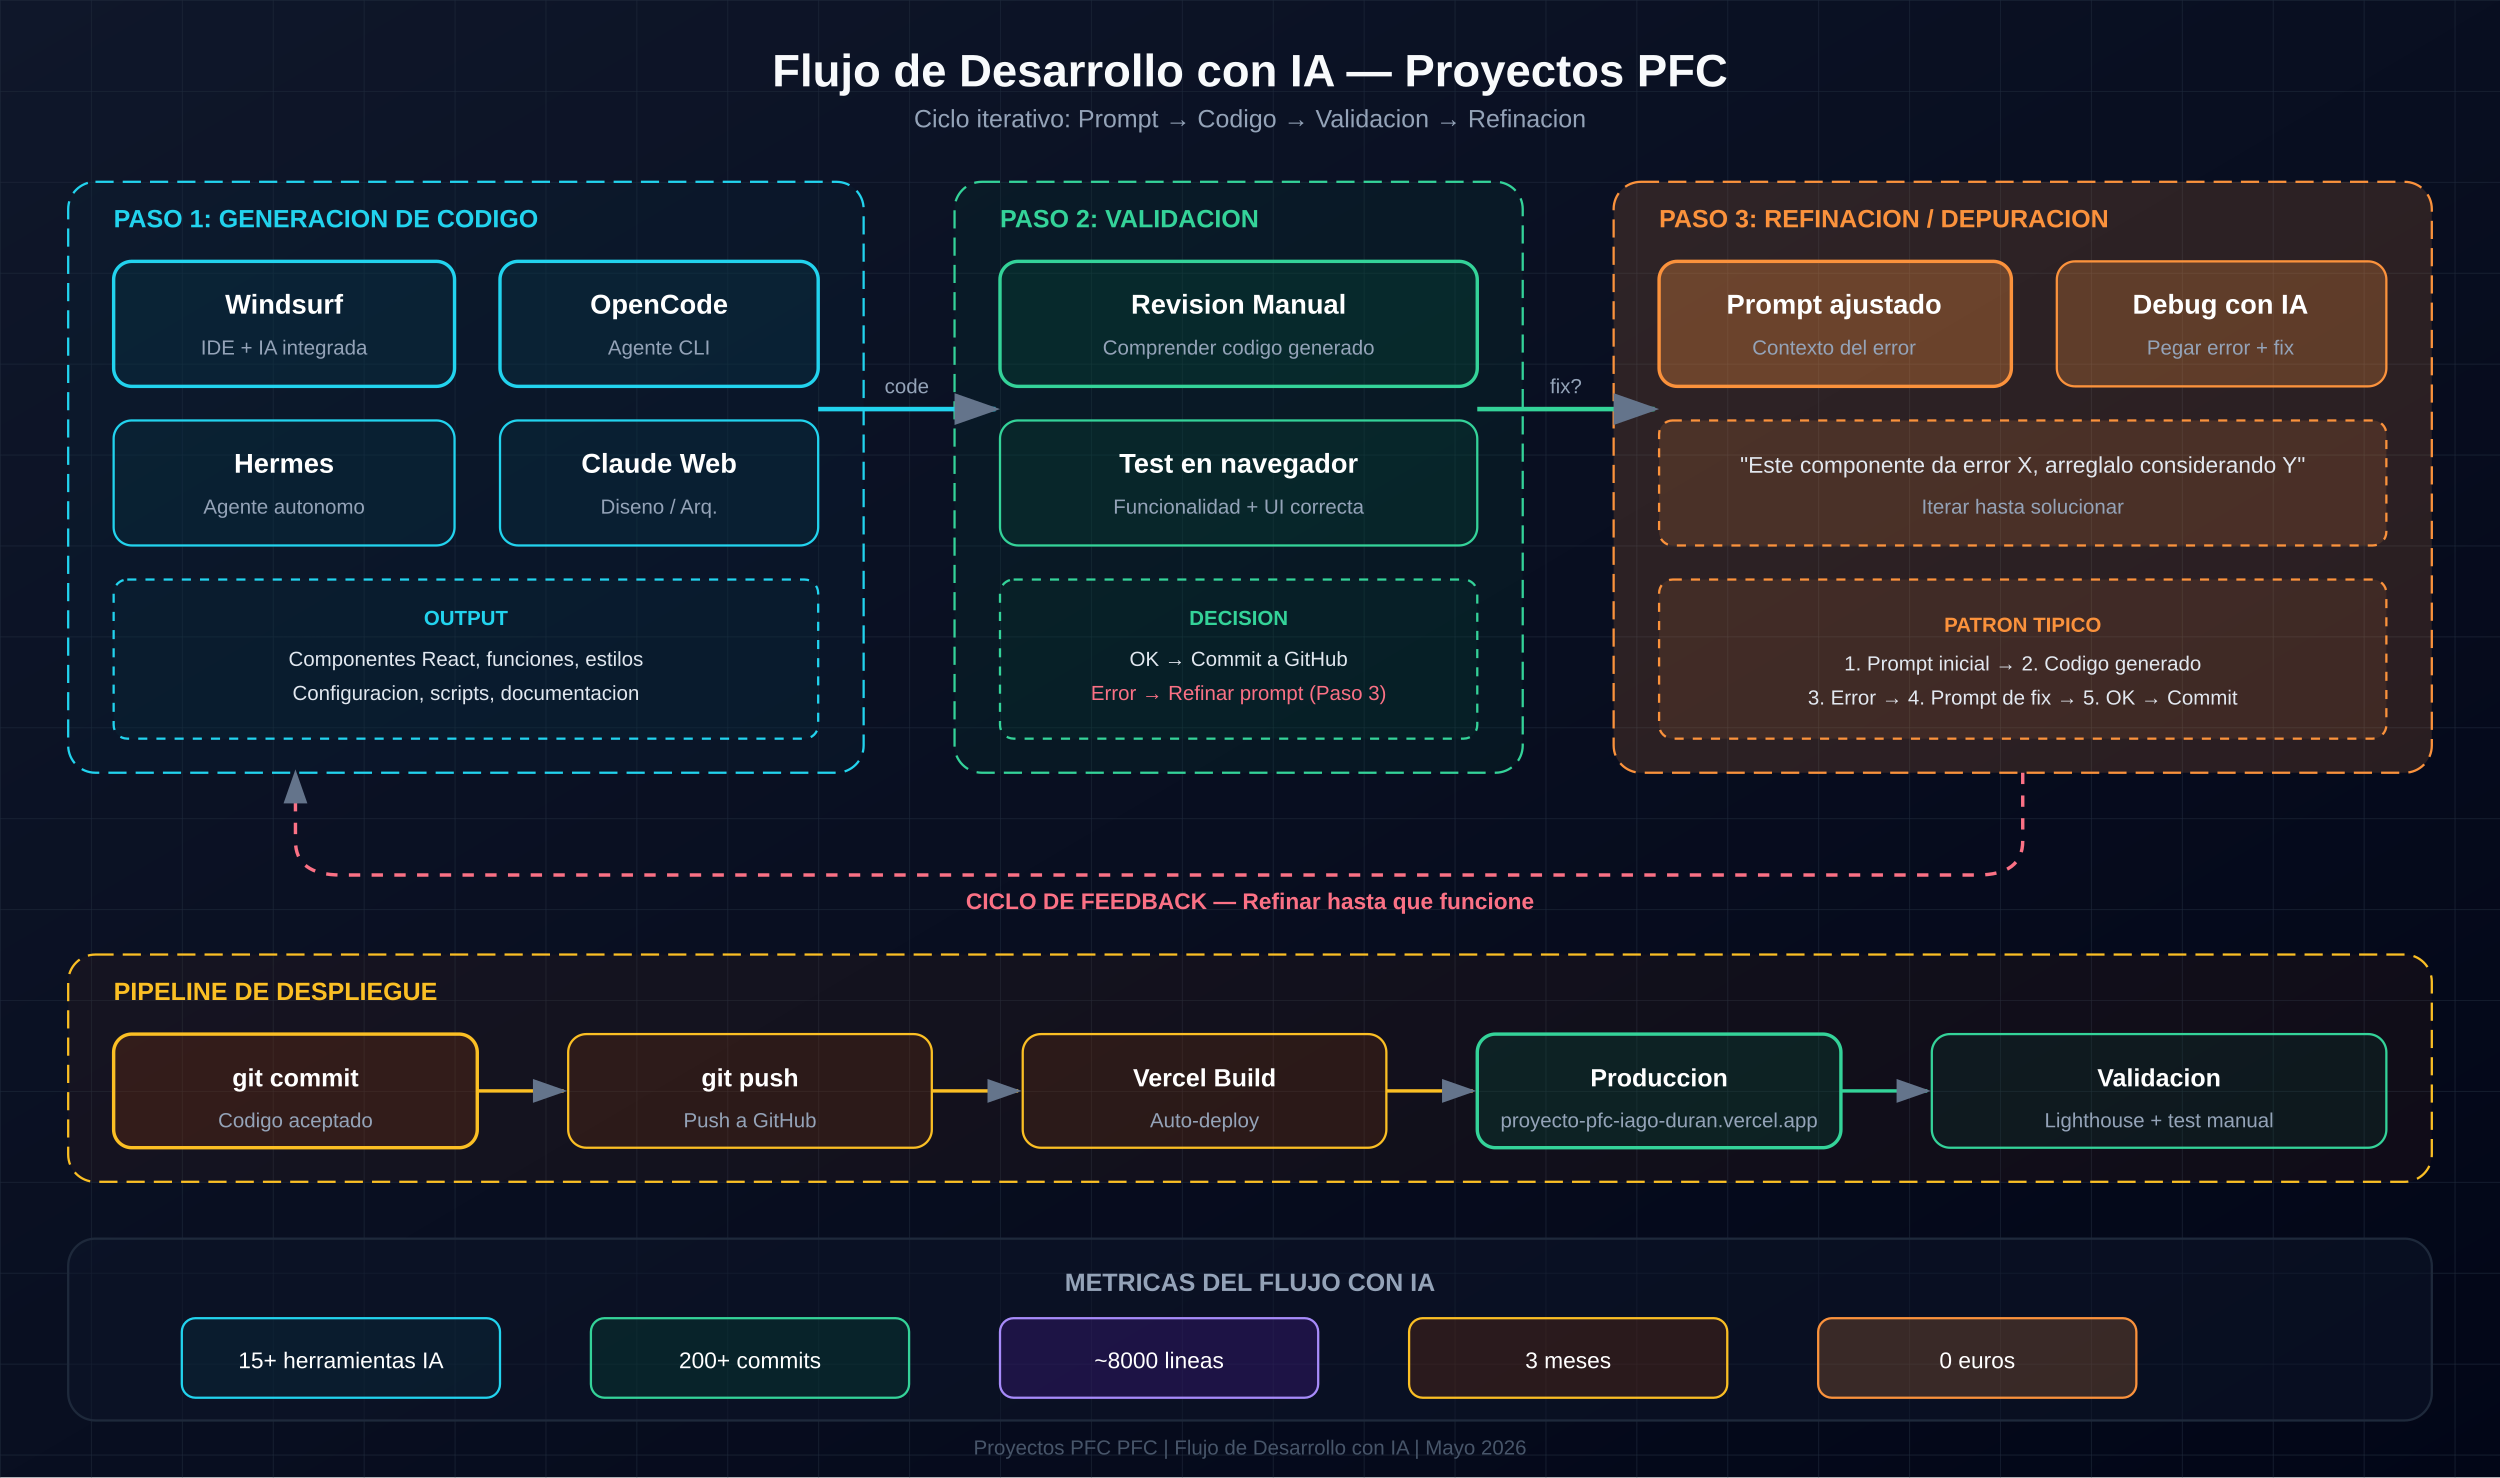
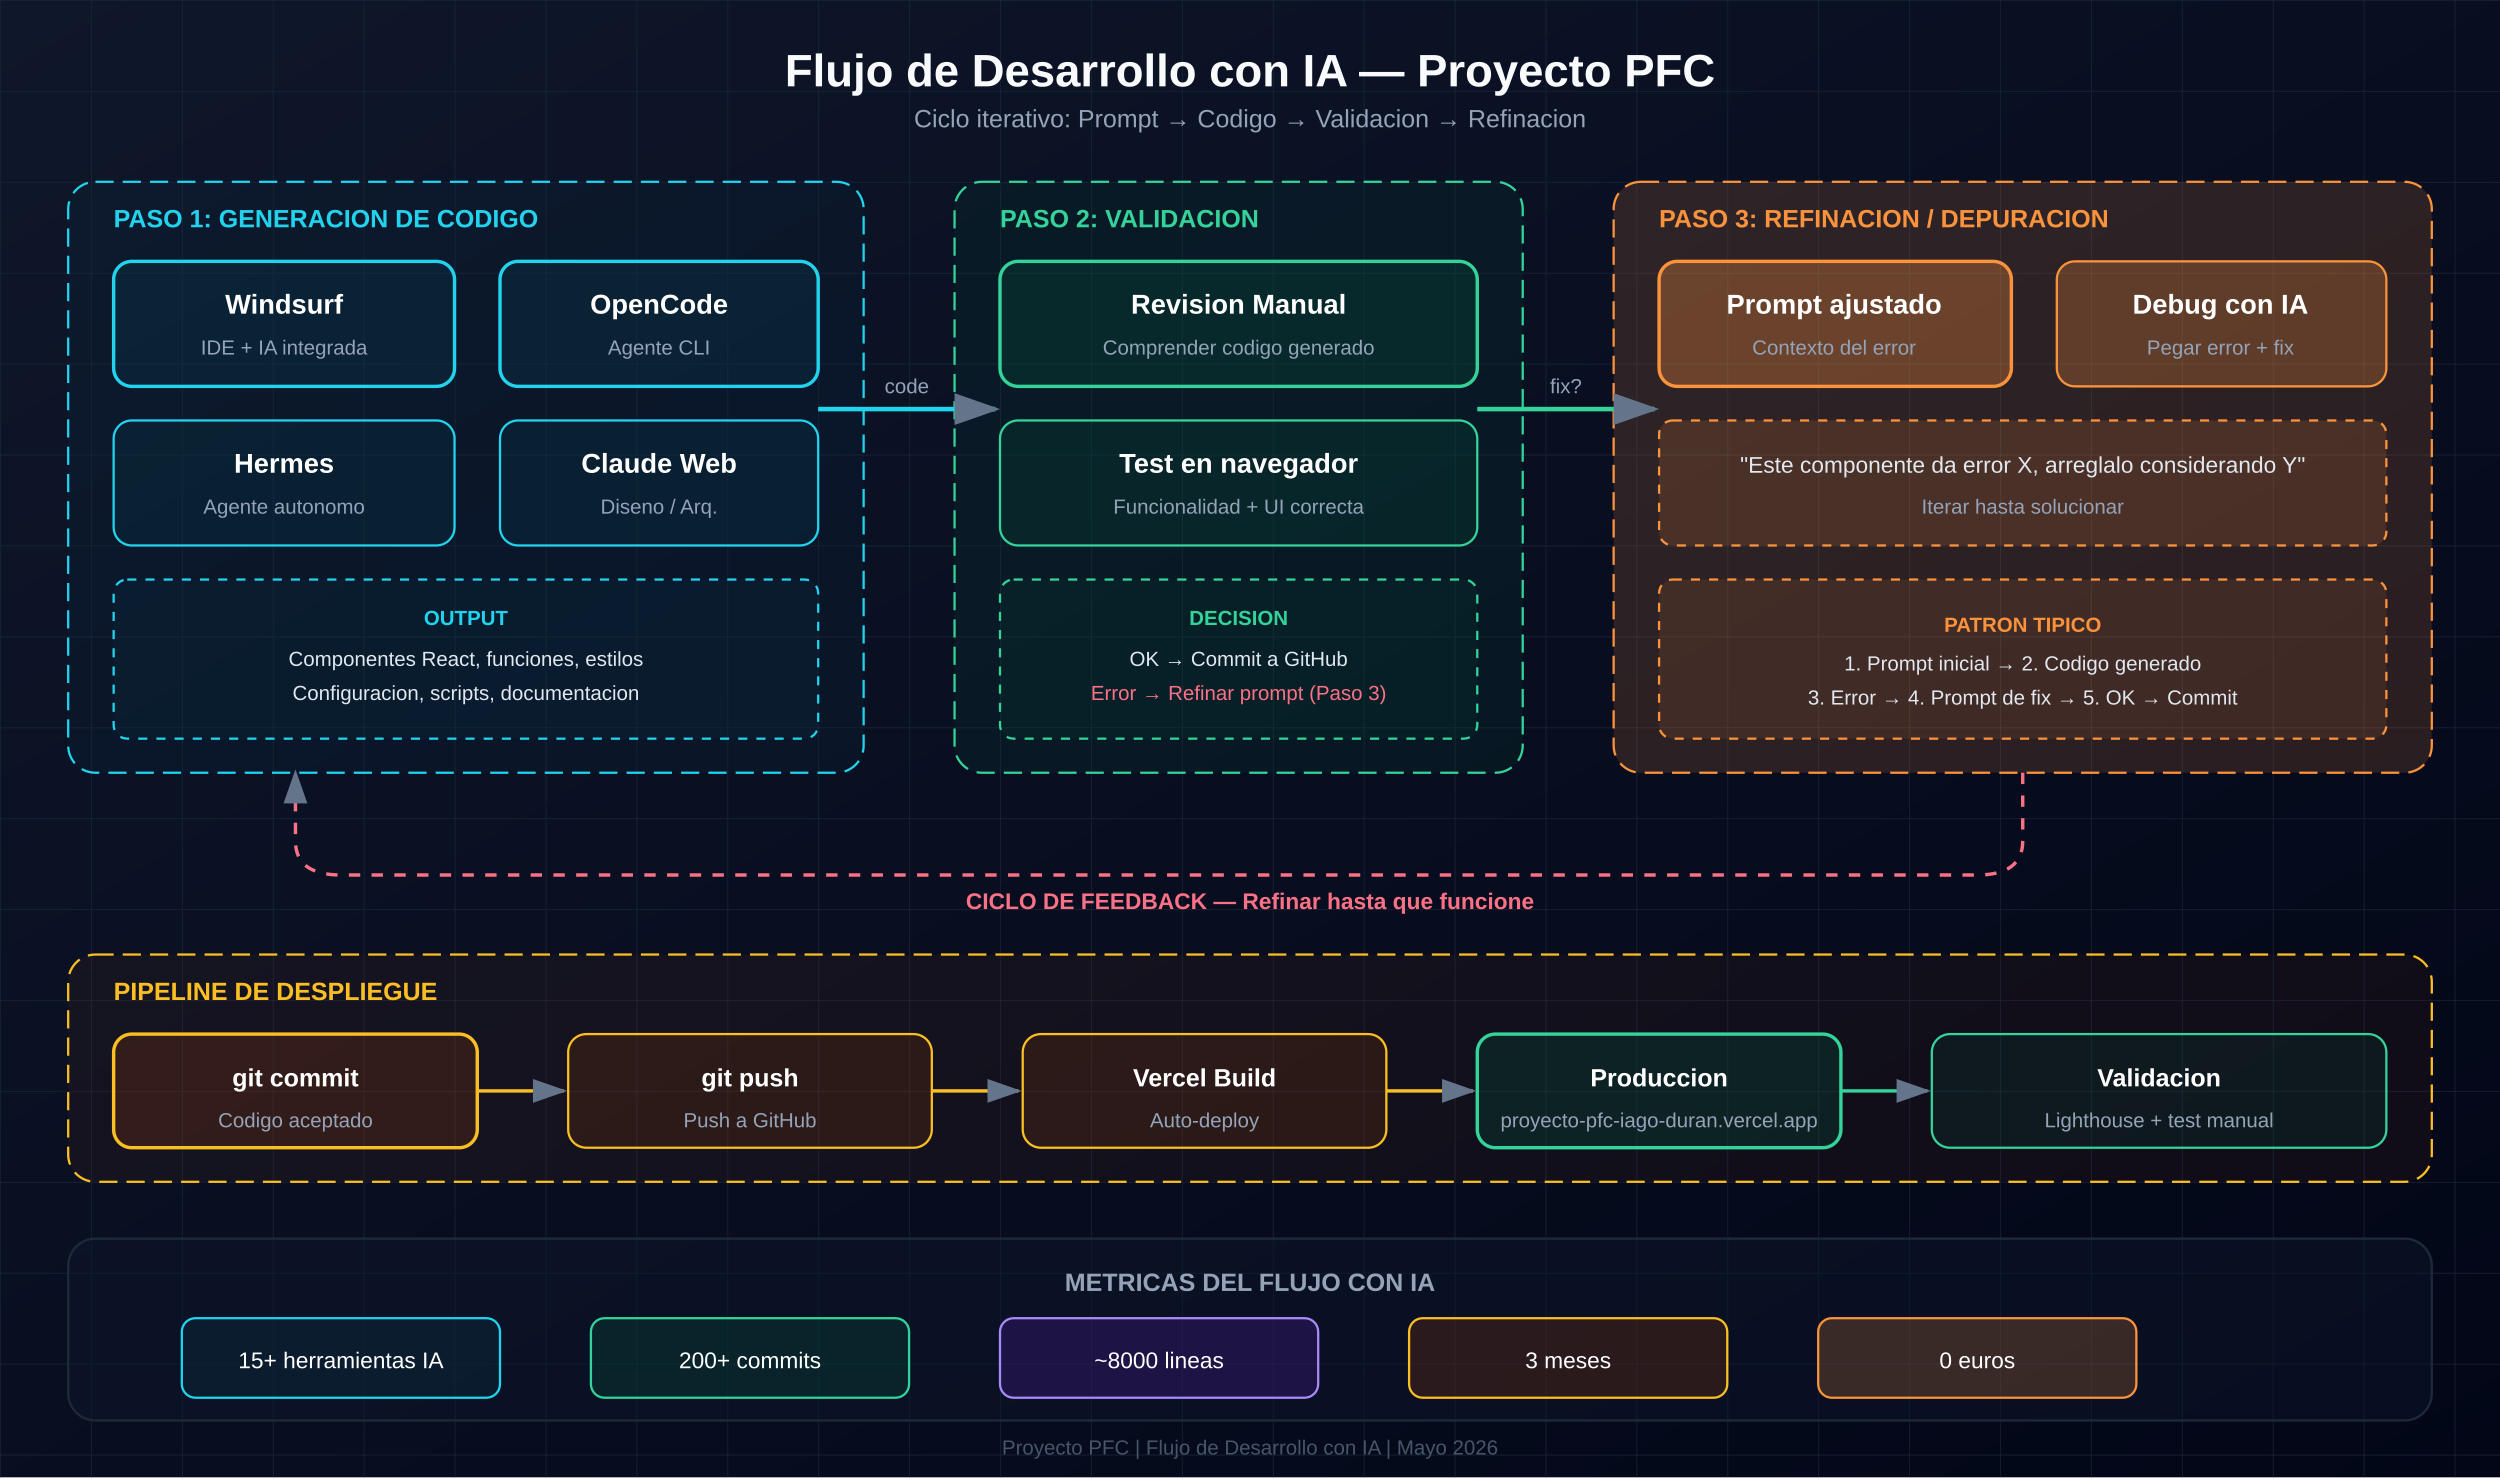
<svg xmlns="http://www.w3.org/2000/svg" viewBox="0 0 1100 650" font-family="'Segoe UI', Arial, sans-serif">
  <defs>
    <marker id="arrow" markerWidth="10" markerHeight="7" refX="9" refY="3.5" orient="auto">
      <polygon points="0 0, 10 3.5, 0 7" fill="#64748b" />
    </marker>
    <linearGradient id="bg" x1="0%" y1="0%" x2="100%" y2="100%">
      <stop offset="0%" style="stop-color:#0f172a" />
      <stop offset="100%" style="stop-color:#020617" />
    </linearGradient>
    <pattern id="grid" width="40" height="40" patternUnits="userSpaceOnUse">
      <path d="M 40 0 L 0 0 0 40" fill="none" stroke="#1e293b" stroke-width="0.5" />
    </pattern>
  </defs>
  <rect width="1100" height="650" fill="url(#bg)" />
  <rect width="1100" height="650" fill="url(#grid)" />
-   <text x="550" y="38" fill="#f8fafc" font-size="20" font-weight="700" text-anchor="middle">Flujo de Desarrollo con IA — Proyectos PFC</text>
+   <text x="550" y="38" fill="#f8fafc" font-size="20" font-weight="700" text-anchor="middle">Flujo de Desarrollo con IA — Proyecto PFC</text>
  <text x="550" y="56" fill="#94a3b8" font-size="11" text-anchor="middle">Ciclo iterativo: Prompt → Codigo → Validacion → Refinacion</text>
  <rect x="30" y="80" width="350" height="260" rx="12" fill="rgba(8, 51, 68, 0.15)" stroke="#22d3ee" stroke-width="1" stroke-dasharray="8,4" />
  <text x="50" y="100" fill="#22d3ee" font-size="11" font-weight="600">PASO 1: GENERACION DE CODIGO</text>
  <rect x="50" y="115" width="150" height="55" rx="8" fill="rgba(8, 51, 68, 0.4)" stroke="#22d3ee" stroke-width="1.5" />
  <text x="125" y="138" fill="white" font-size="12" font-weight="600" text-anchor="middle">Windsurf</text>
  <text x="125" y="156" fill="#94a3b8" font-size="9" text-anchor="middle">IDE + IA integrada</text>
  <rect x="220" y="115" width="140" height="55" rx="8" fill="rgba(8, 51, 68, 0.4)" stroke="#22d3ee" stroke-width="1.5" />
  <text x="290" y="138" fill="white" font-size="12" font-weight="600" text-anchor="middle">OpenCode</text>
  <text x="290" y="156" fill="#94a3b8" font-size="9" text-anchor="middle">Agente CLI</text>
  <rect x="50" y="185" width="150" height="55" rx="8" fill="rgba(8, 51, 68, 0.35)" stroke="#22d3ee" stroke-width="1" />
  <text x="125" y="208" fill="white" font-size="12" font-weight="600" text-anchor="middle">Hermes</text>
  <text x="125" y="226" fill="#94a3b8" font-size="9" text-anchor="middle">Agente autonomo</text>
  <rect x="220" y="185" width="140" height="55" rx="8" fill="rgba(8, 51, 68, 0.35)" stroke="#22d3ee" stroke-width="1" />
  <text x="290" y="208" fill="white" font-size="12" font-weight="600" text-anchor="middle">Claude Web</text>
  <text x="290" y="226" fill="#94a3b8" font-size="9" text-anchor="middle">Diseno / Arq.</text>
  <rect x="50" y="255" width="310" height="70" rx="6" fill="rgba(8, 51, 68, 0.2)" stroke="#22d3ee" stroke-width="1" stroke-dasharray="4,4" />
  <text x="205" y="275" fill="#22d3ee" font-size="9" font-weight="600" text-anchor="middle">OUTPUT</text>
  <text x="205" y="293" fill="#e2e8f0" font-size="9" text-anchor="middle">Componentes React, funciones, estilos</text>
  <text x="205" y="308" fill="#e2e8f0" font-size="9" text-anchor="middle">Configuracion, scripts, documentacion</text>
  <rect x="420" y="80" width="250" height="260" rx="12" fill="rgba(6, 78, 59, 0.15)" stroke="#34d399" stroke-width="1" stroke-dasharray="8,4" />
  <text x="440" y="100" fill="#34d399" font-size="11" font-weight="600">PASO 2: VALIDACION</text>
  <rect x="440" y="115" width="210" height="55" rx="8" fill="rgba(6, 78, 59, 0.3)" stroke="#34d399" stroke-width="1.5" />
  <text x="545" y="138" fill="white" font-size="12" font-weight="600" text-anchor="middle">Revision Manual</text>
  <text x="545" y="156" fill="#94a3b8" font-size="9" text-anchor="middle">Comprender codigo generado</text>
  <rect x="440" y="185" width="210" height="55" rx="8" fill="rgba(6, 78, 59, 0.25)" stroke="#34d399" stroke-width="1" />
  <text x="545" y="208" fill="white" font-size="12" font-weight="600" text-anchor="middle">Test en navegador</text>
  <text x="545" y="226" fill="#94a3b8" font-size="9" text-anchor="middle">Funcionalidad + UI correcta</text>
  <rect x="440" y="255" width="210" height="70" rx="6" fill="rgba(6, 78, 59, 0.15)" stroke="#34d399" stroke-width="1" stroke-dasharray="4,4" />
  <text x="545" y="275" fill="#34d399" font-size="9" font-weight="600" text-anchor="middle">DECISION</text>
  <text x="545" y="293" fill="#e2e8f0" font-size="9" text-anchor="middle">OK → Commit a GitHub</text>
  <text x="545" y="308" fill="#fb7185" font-size="9" text-anchor="middle">Error → Refinar prompt (Paso 3)</text>
  <rect x="710" y="80" width="360" height="260" rx="12" fill="rgba(251, 146, 60, 0.15)" stroke="#fb923c" stroke-width="1" stroke-dasharray="8,4" />
  <text x="730" y="100" fill="#fb923c" font-size="11" font-weight="600">PASO 3: REFINACION / DEPURACION</text>
  <rect x="730" y="115" width="155" height="55" rx="8" fill="rgba(251, 146, 60, 0.3)" stroke="#fb923c" stroke-width="1.5" />
  <text x="807" y="138" fill="white" font-size="12" font-weight="600" text-anchor="middle">Prompt ajustado</text>
  <text x="807" y="156" fill="#94a3b8" font-size="9" text-anchor="middle">Contexto del error</text>
  <rect x="905" y="115" width="145" height="55" rx="8" fill="rgba(251, 146, 60, 0.25)" stroke="#fb923c" stroke-width="1" />
  <text x="977" y="138" fill="white" font-size="12" font-weight="600" text-anchor="middle">Debug con IA</text>
  <text x="977" y="156" fill="#94a3b8" font-size="9" text-anchor="middle">Pegar error + fix</text>
  <rect x="730" y="185" width="320" height="55" rx="6" fill="rgba(251, 146, 60, 0.15)" stroke="#fb923c" stroke-width="1" stroke-dasharray="4,4" />
  <text x="890" y="208" fill="#e2e8f0" font-size="10" text-anchor="middle">"Este componente da error X, arreglalo considerando Y"</text>
  <text x="890" y="226" fill="#94a3b8" font-size="9" text-anchor="middle">Iterar hasta solucionar</text>
  <rect x="730" y="255" width="320" height="70" rx="6" fill="rgba(251, 146, 60, 0.1)" stroke="#fb923c" stroke-width="1" stroke-dasharray="4,4" />
  <text x="890" y="278" fill="#fb923c" font-size="9" font-weight="600" text-anchor="middle">PATRON TIPICO</text>
  <text x="890" y="295" fill="#e2e8f0" font-size="9" text-anchor="middle">1. Prompt inicial → 2. Codigo generado</text>
  <text x="890" y="310" fill="#e2e8f0" font-size="9" text-anchor="middle">3. Error → 4. Prompt de fix → 5. OK → Commit</text>
  <line x1="360" y1="180" x2="438" y2="180" stroke="#22d3ee" stroke-width="2" marker-end="url(#arrow)" />
  <text x="399" y="173" fill="#94a3b8" font-size="9" text-anchor="middle">code</text>
  <line x1="650" y1="180" x2="728" y2="180" stroke="#34d399" stroke-width="2" marker-end="url(#arrow)" />
  <text x="689" y="173" fill="#94a3b8" font-size="9" text-anchor="middle">fix?</text>
  <path d="M 890 340 L 890 370 Q 890 385 870 385 L 150 385 Q 130 385 130 370 L 130 340" fill="none" stroke="#fb7185" stroke-width="1.5" stroke-dasharray="5,5" marker-end="url(#arrow)" />
  <text x="550" y="400" fill="#fb7185" font-size="10" font-weight="600" text-anchor="middle">CICLO DE FEEDBACK — Refinar hasta que funcione</text>
  <rect x="30" y="420" width="1040" height="100" rx="12" fill="rgba(120, 53, 15, 0.1)" stroke="#fbbf24" stroke-width="1" stroke-dasharray="8,4" />
  <text x="50" y="440" fill="#fbbf24" font-size="11" font-weight="600">PIPELINE DE DESPLIEGUE</text>
  <rect x="50" y="455" width="160" height="50" rx="8" fill="rgba(120, 53, 15, 0.3)" stroke="#fbbf24" stroke-width="1.5" />
  <text x="130" y="478" fill="white" font-size="11" font-weight="600" text-anchor="middle">git commit</text>
  <text x="130" y="496" fill="#94a3b8" font-size="9" text-anchor="middle">Codigo aceptado</text>
  <rect x="250" y="455" width="160" height="50" rx="8" fill="rgba(120, 53, 15, 0.25)" stroke="#fbbf24" stroke-width="1" />
  <text x="330" y="478" fill="white" font-size="11" font-weight="600" text-anchor="middle">git push</text>
  <text x="330" y="496" fill="#94a3b8" font-size="9" text-anchor="middle">Push a GitHub</text>
  <rect x="450" y="455" width="160" height="50" rx="8" fill="rgba(120, 53, 15, 0.25)" stroke="#fbbf24" stroke-width="1" />
  <text x="530" y="478" fill="white" font-size="11" font-weight="600" text-anchor="middle">Vercel Build</text>
  <text x="530" y="496" fill="#94a3b8" font-size="9" text-anchor="middle">Auto-deploy</text>
  <rect x="650" y="455" width="160" height="50" rx="8" fill="rgba(6, 78, 59, 0.3)" stroke="#34d399" stroke-width="1.5" />
  <text x="730" y="478" fill="white" font-size="11" font-weight="600" text-anchor="middle">Produccion</text>
  <text x="730" y="496" fill="#94a3b8" font-size="9" text-anchor="middle">proyecto-pfc-iago-duran.vercel.app</text>
  <rect x="850" y="455" width="200" height="50" rx="8" fill="rgba(6, 78, 59, 0.2)" stroke="#34d399" stroke-width="1" />
  <text x="950" y="478" fill="white" font-size="11" font-weight="600" text-anchor="middle">Validacion</text>
  <text x="950" y="496" fill="#94a3b8" font-size="9" text-anchor="middle">Lighthouse + test manual</text>
  <line x1="210" y1="480" x2="248" y2="480" stroke="#fbbf24" stroke-width="1.5" marker-end="url(#arrow)" />
  <line x1="410" y1="480" x2="448" y2="480" stroke="#fbbf24" stroke-width="1.5" marker-end="url(#arrow)" />
  <line x1="610" y1="480" x2="648" y2="480" stroke="#fbbf24" stroke-width="1.5" marker-end="url(#arrow)" />
  <line x1="810" y1="480" x2="848" y2="480" stroke="#34d399" stroke-width="1.5" marker-end="url(#arrow)" />
  <rect x="30" y="545" width="1040" height="80" rx="12" fill="rgba(15, 23, 42, 0.5)" stroke="#1e293b" stroke-width="1" />
  <text x="550" y="568" fill="#94a3b8" font-size="11" font-weight="600" text-anchor="middle">METRICAS DEL FLUJO CON IA</text>
  <rect x="80" y="580" width="140" height="35" rx="6" fill="rgba(8, 51, 68, 0.3)" stroke="#22d3ee" stroke-width="1" />
  <text x="150" y="602" fill="white" font-size="10" text-anchor="middle">15+ herramientas IA</text>
  <rect x="260" y="580" width="140" height="35" rx="6" fill="rgba(6, 78, 59, 0.3)" stroke="#34d399" stroke-width="1" />
  <text x="330" y="602" fill="white" font-size="10" text-anchor="middle">200+ commits</text>
  <rect x="440" y="580" width="140" height="35" rx="6" fill="rgba(76, 29, 149, 0.3)" stroke="#a78bfa" stroke-width="1" />
  <text x="510" y="602" fill="white" font-size="10" text-anchor="middle">~8000 lineas</text>
  <rect x="620" y="580" width="140" height="35" rx="6" fill="rgba(120, 53, 15, 0.3)" stroke="#fbbf24" stroke-width="1" />
  <text x="690" y="602" fill="white" font-size="10" text-anchor="middle">3 meses</text>
  <rect x="800" y="580" width="140" height="35" rx="6" fill="rgba(251, 146, 60, 0.2)" stroke="#fb923c" stroke-width="1" />
  <text x="870" y="602" fill="white" font-size="10" text-anchor="middle">0 euros</text>
-   <text x="550" y="640" fill="#475569" font-size="9" text-anchor="middle">Proyectos PFC PFC | Flujo de Desarrollo con IA | Mayo 2026</text>
+   <text x="550" y="640" fill="#475569" font-size="9" text-anchor="middle">Proyecto PFC | Flujo de Desarrollo con IA | Mayo 2026</text>
</svg>
